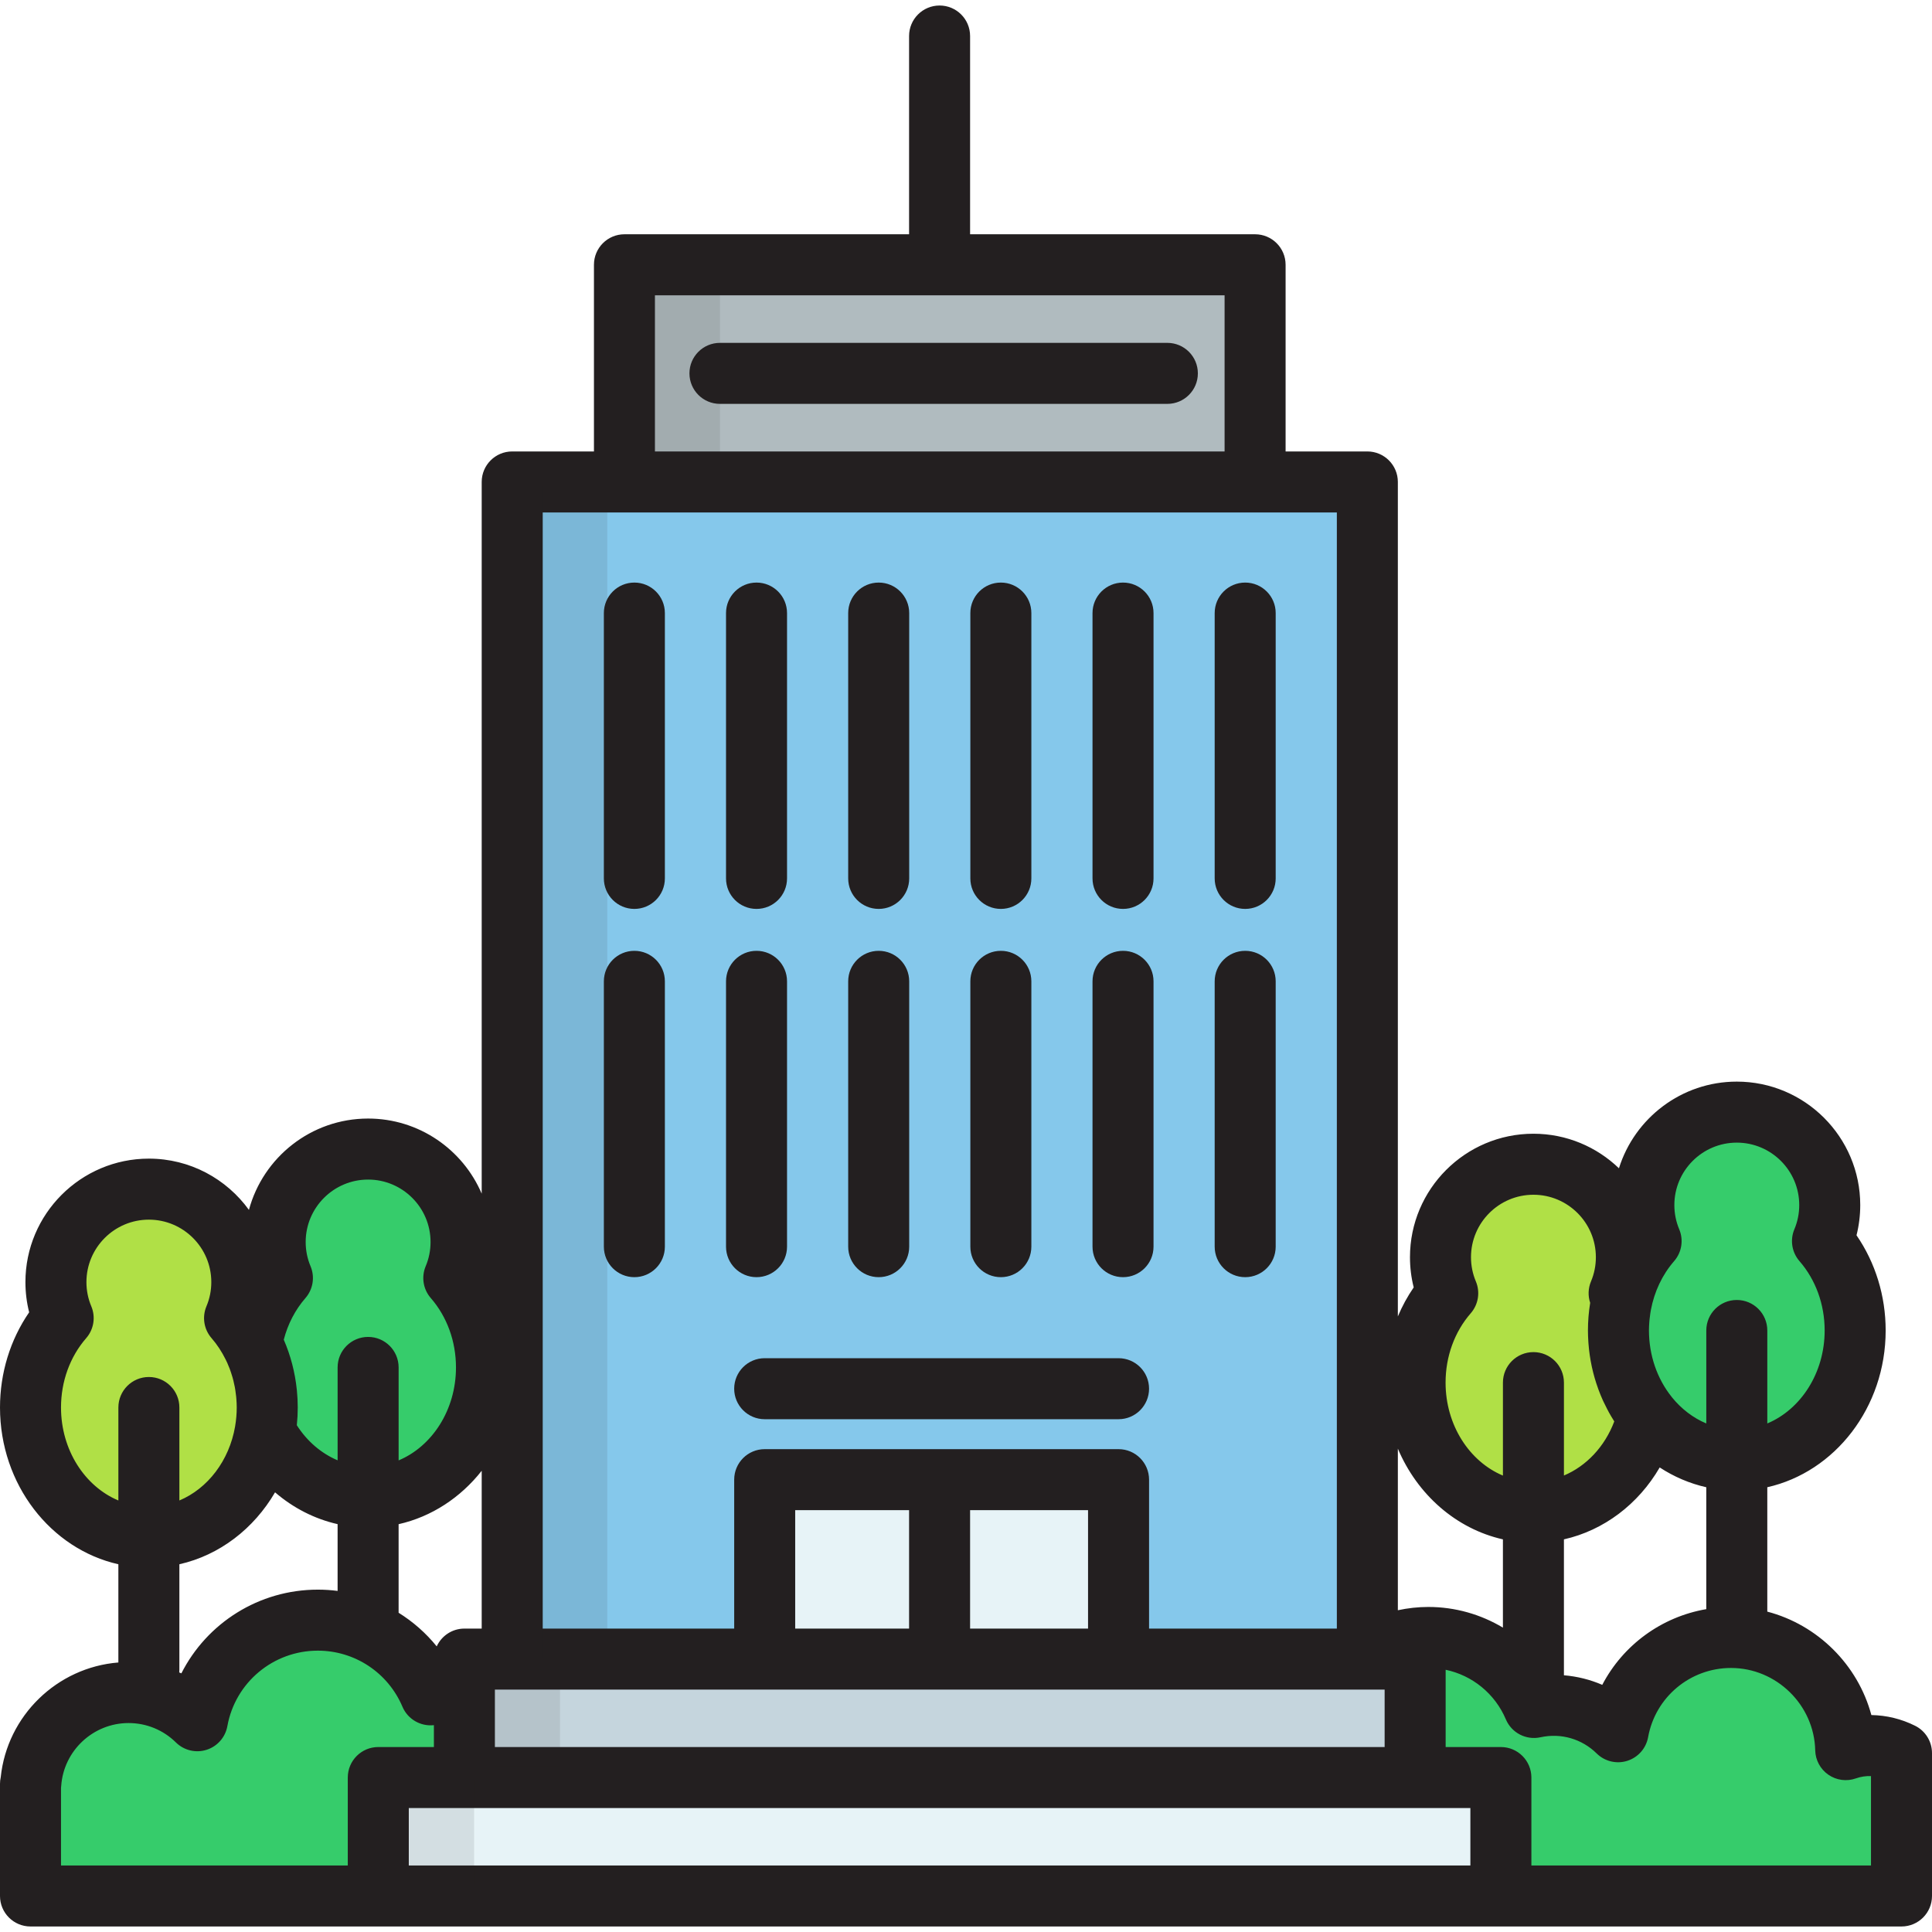
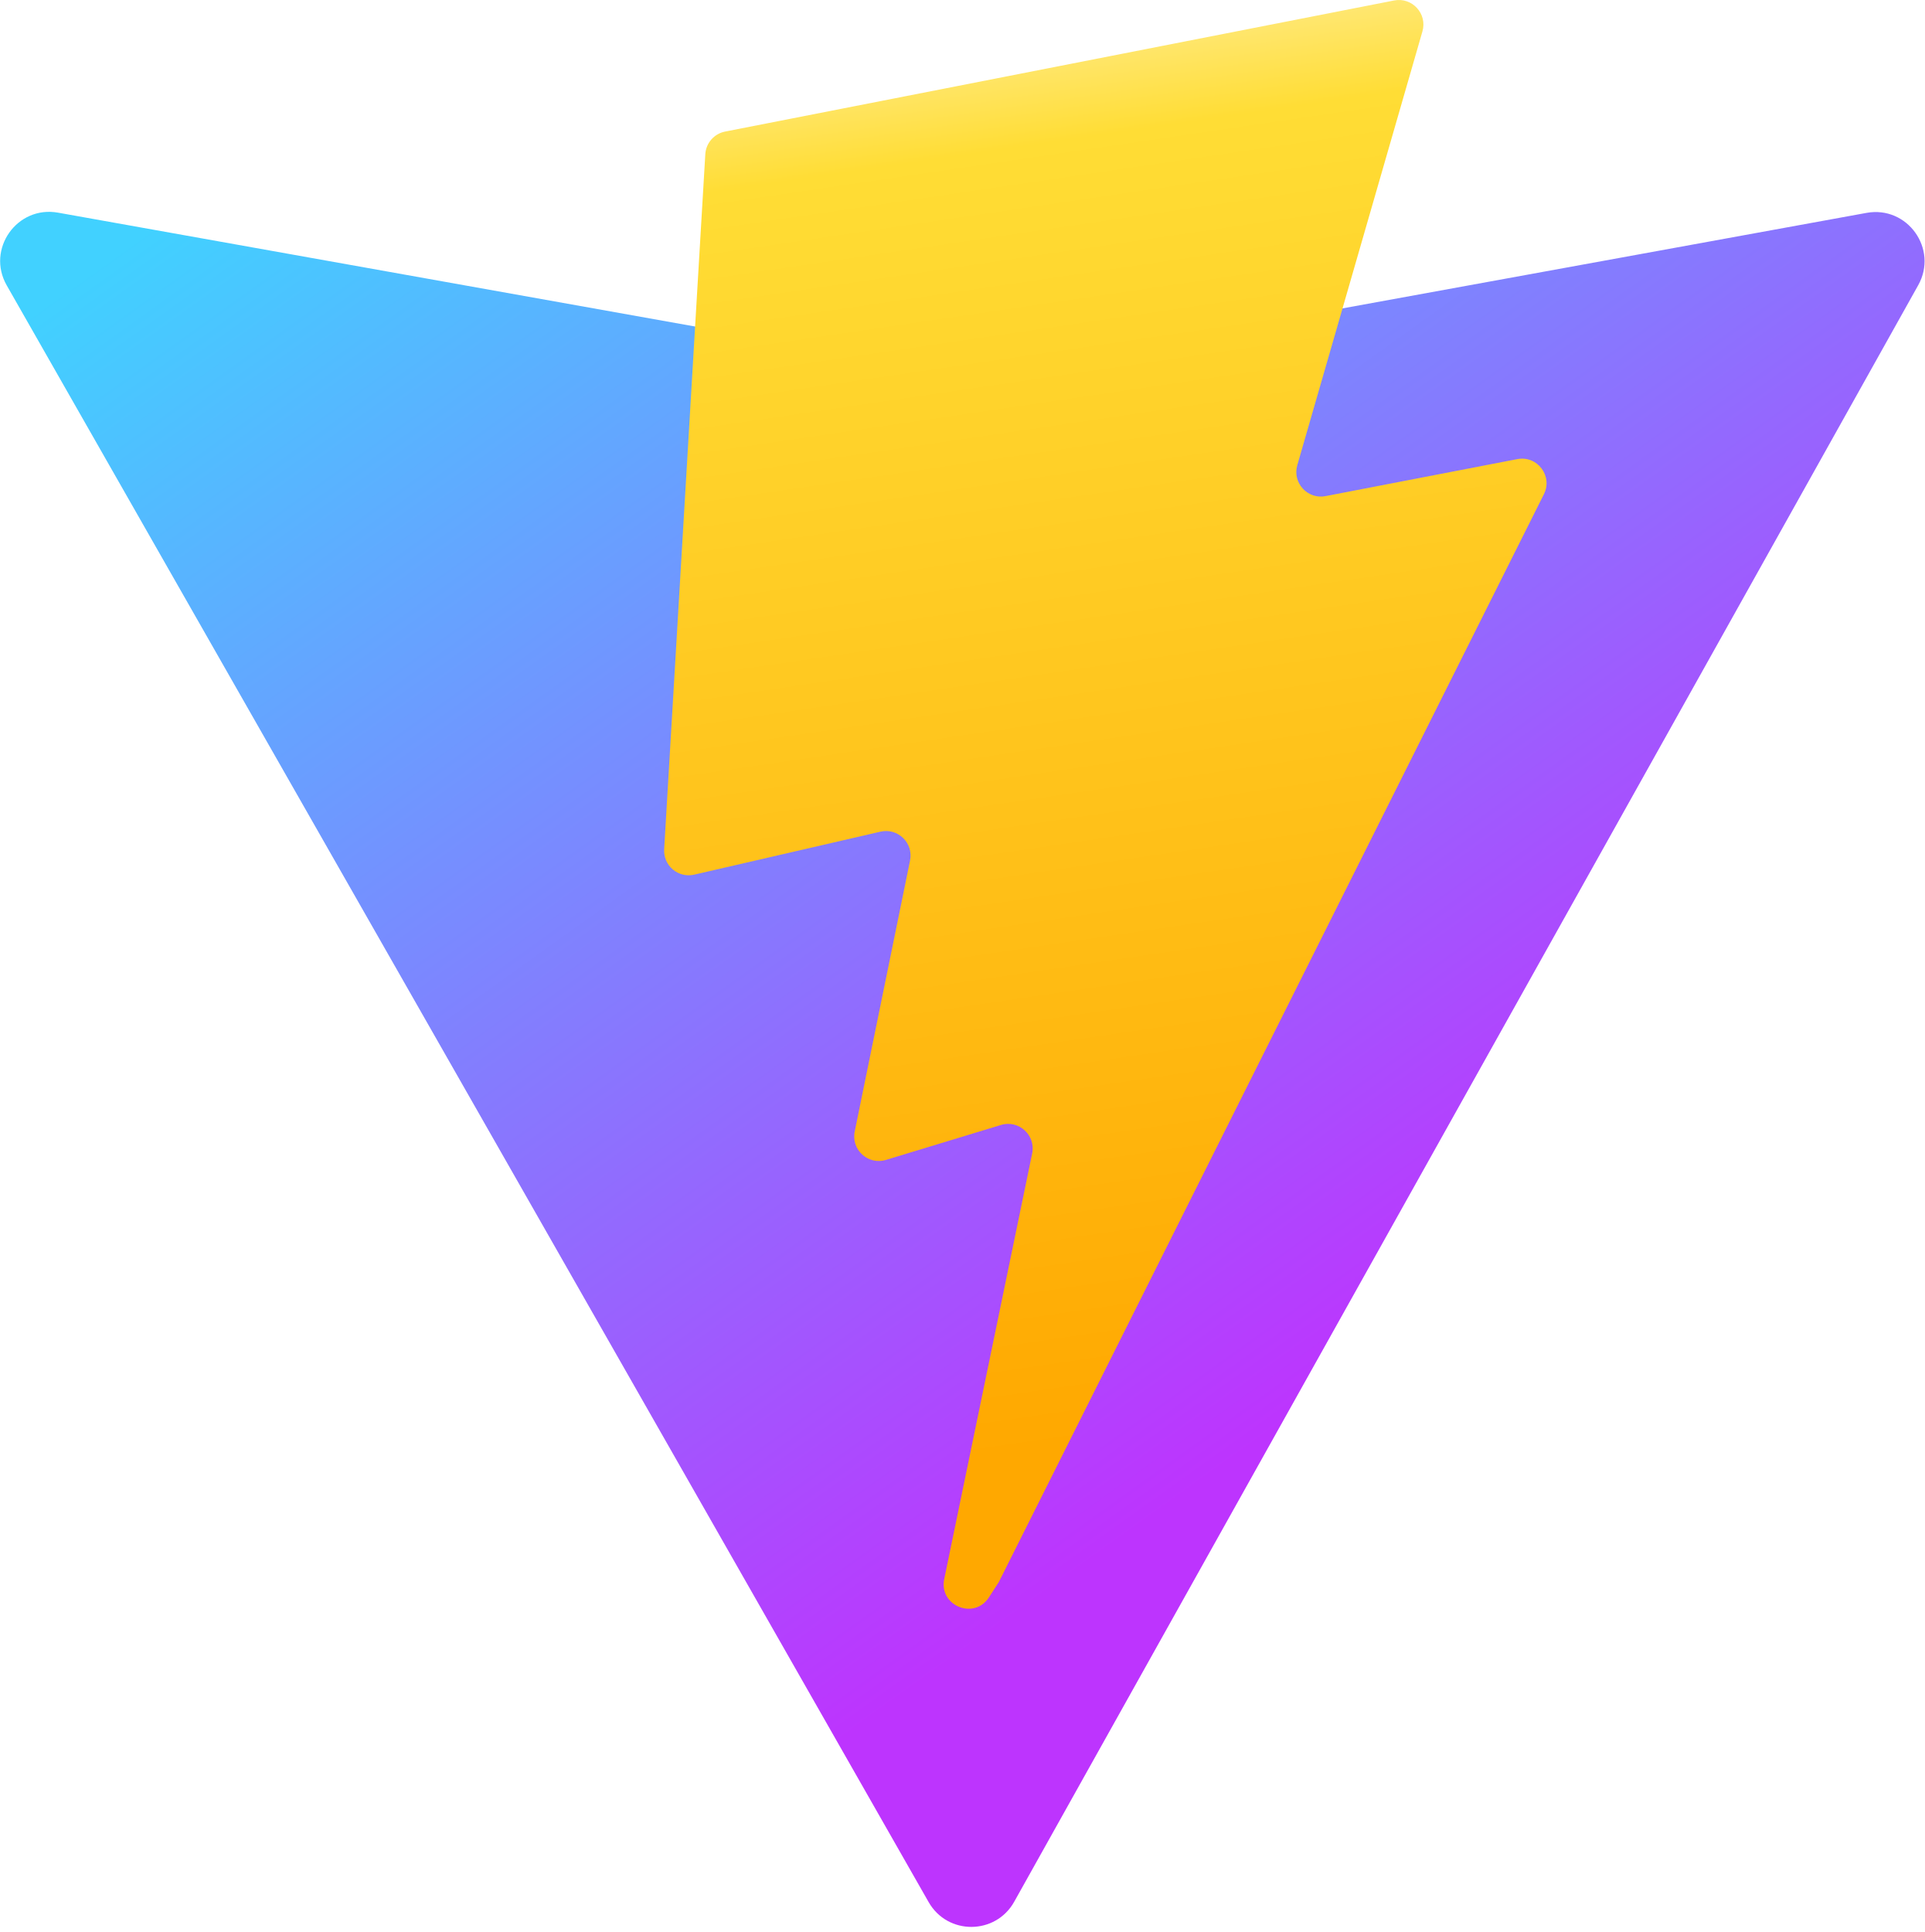
- <svg xmlns="http://www.w3.org/2000/svg" version="1.1" id="Layer_1" x="0px" y="0px" viewBox="0 0 512 512" style="enable-background:new 0 0 512 512;" xml:space="preserve">
-   <rect x="135.739" y="127.72" style="fill:#85C8EB;" width="226.627" height="311.953" />
-   <rect x="202.655" y="392.128" style="fill:#E7F3F7;" width="93.777" height="47.557" />
-   <rect x="165.489" y="70.171" style="fill:#B0BBBF;" width="167.128" height="57.56" />
-   <rect x="123.074" y="439.674" style="fill:#C5D5DD;" width="251.958" height="31.388" />
-   <rect x="100.255" y="471.062" style="fill:#E7F3F7;" width="297.499" height="31.388" />
-   <path style="fill:#36CC6B;" d="M482.975,328.904c1.237-2.936,1.922-6.163,1.922-9.55c0-13.602-11.028-24.63-24.632-24.63  c-13.602,0-24.63,11.027-24.63,24.63c0,3.388,0.684,6.615,1.922,9.552c-5.361,6.163-8.659,14.5-8.659,23.687  c0,18.974,14.045,34.358,31.367,34.358c17.325,0,31.369-15.384,31.369-34.358C491.634,343.406,488.338,335.068,482.975,328.904z" />
-   <path style="fill:#B0E046;" d="M62.16,349.314c1.237-2.936,1.922-6.163,1.922-9.55c0-13.602-11.027-24.63-24.632-24.63  c-13.602,0-24.63,11.027-24.63,24.63c0,3.388,0.684,6.615,1.922,9.552c-5.359,6.163-8.658,14.5-8.658,23.687  c0,18.974,14.045,34.358,31.367,34.358c17.325,0,31.369-15.384,31.369-34.358C70.819,363.816,67.523,355.479,62.16,349.314z" />
-   <path style="fill:#36CC6B;" d="M120.261,338.693c1.237-2.936,1.922-6.163,1.922-9.55c0-13.602-11.027-24.63-24.632-24.63  c-13.602,0-24.63,11.027-24.63,24.63c0,3.388,0.684,6.615,1.922,9.552c-4.098,4.71-6.984,10.693-8.119,17.352  c2.601,5.004,4.094,10.785,4.094,16.955c0,2.167-0.192,4.282-0.542,6.338c5.396,10.388,15.585,17.399,27.275,17.399  c17.325,0,31.369-15.385,31.369-34.358C128.921,353.195,125.623,344.858,120.261,338.693z" />
-   <path style="fill:#B0E046;" d="M428.9,352.592c0-3.053,0.372-6.008,1.055-8.826c-0.286-0.356-0.576-0.708-0.874-1.051  c1.237-2.936,1.922-6.163,1.922-9.55c0-13.602-11.027-24.63-24.632-24.63c-13.602,0-24.63,11.027-24.63,24.63  c0,3.388,0.684,6.615,1.922,9.552c-5.361,6.163-8.659,14.5-8.659,23.687c0,18.974,14.045,34.358,31.367,34.358  c14.535,0,26.757-10.832,30.317-25.526C431.843,369.19,428.9,361.269,428.9,352.592z" />
-   <g>
-     <path style="fill:#36CC6B;" d="M495.467,462.588c-2.223,0-4.349,0.383-6.333,1.084c-0.371-16.48-13.834-29.727-30.4-29.727   c-14.942,0-27.359,10.778-29.923,24.984c-4.396-4.329-10.426-7-17.081-7c-1.79,0-3.535,0.203-5.217,0.568   c-4.622-10.902-15.412-18.553-27.999-18.553c-6.632,0-12.764,2.128-17.762,5.731h14.272v31.389h22.723v31.388h25.945h10.889h19.334   h50v-37.873C501.371,463.312,498.506,462.588,495.467,462.588z" />
-     <path style="fill:#36CC6B;" d="M123.074,471.065v-22.293c-1.116-0.147-2.253-0.23-3.408-0.23c-1.91,0-3.773,0.217-5.566,0.608   c-4.931-11.633-16.444-19.796-29.875-19.796c-15.941,0-29.192,11.5-31.927,26.657c-4.69-4.619-11.123-7.47-18.225-7.47   c-13.752,0-25.001,10.686-25.918,24.206c-0.024-0.006-0.046-0.011-0.069-0.017v29.721h81.749h10.418v-31.388h22.822V471.065z" />
-   </g>
-   <g>
-     <path style="fill:#231F20;" d="M168.114,240.871c-4.466,0-8.084-3.618-8.084-8.084v-70.315c0-4.466,3.618-8.084,8.084-8.084   c4.466,0,8.084,3.618,8.084,8.084v70.314C176.198,237.252,172.578,240.871,168.114,240.871z" />
-     <path style="fill:#231F20;" d="M200.488,240.871c-4.466,0-8.084-3.618-8.084-8.084v-70.315c0-4.466,3.618-8.084,8.084-8.084   c4.466,0,8.084,3.618,8.084,8.084v70.314C208.573,237.252,204.954,240.871,200.488,240.871z" />
-     <path style="fill:#231F20;" d="M232.863,240.871c-4.466,0-8.084-3.618-8.084-8.084v-70.315c0-4.466,3.618-8.084,8.084-8.084   c4.466,0,8.084,3.618,8.084,8.084v70.314C240.947,237.252,237.329,240.871,232.863,240.871z" />
-     <path style="fill:#231F20;" d="M265.236,240.871c-4.466,0-8.084-3.618-8.084-8.084v-70.315c0-4.466,3.618-8.084,8.084-8.084   c4.466,0,8.084,3.618,8.084,8.084v70.314C273.321,237.252,269.702,240.871,265.236,240.871z" />
-     <path style="fill:#231F20;" d="M297.612,240.871c-4.466,0-8.084-3.618-8.084-8.084v-70.315c0-4.466,3.618-8.084,8.084-8.084   c4.465,0,8.084,3.618,8.084,8.084v70.314C305.696,237.252,302.077,240.871,297.612,240.871z" />
-     <path style="fill:#231F20;" d="M329.987,240.871c-4.466,0-8.084-3.618-8.084-8.084v-70.315c0-4.466,3.618-8.084,8.084-8.084   s8.084,3.618,8.084,8.084v70.314C338.071,237.252,334.451,240.871,329.987,240.871z" />
-     <path style="fill:#231F20;" d="M168.114,338.462c-4.466,0-8.084-3.618-8.084-8.084v-70.315c0-4.466,3.618-8.084,8.084-8.084   c4.466,0,8.084,3.618,8.084,8.084v70.315C176.198,334.843,172.578,338.462,168.114,338.462z" />
-     <path style="fill:#231F20;" d="M200.488,338.462c-4.466,0-8.084-3.618-8.084-8.084v-70.315c0-4.466,3.618-8.084,8.084-8.084   c4.466,0,8.084,3.618,8.084,8.084v70.315C208.573,334.843,204.954,338.462,200.488,338.462z" />
-     <path style="fill:#231F20;" d="M265.236,338.462c-4.466,0-8.084-3.618-8.084-8.084v-70.315c0-4.466,3.618-8.084,8.084-8.084   c4.466,0,8.084,3.618,8.084,8.084v70.315C273.321,334.843,269.702,338.462,265.236,338.462z" />
-     <path style="fill:#231F20;" d="M297.612,338.462c-4.466,0-8.084-3.618-8.084-8.084v-70.315c0-4.466,3.618-8.084,8.084-8.084   c4.465,0,8.084,3.618,8.084,8.084v70.315C305.696,334.843,302.077,338.462,297.612,338.462z" />
-     <path style="fill:#231F20;" d="M329.987,338.462c-4.466,0-8.084-3.618-8.084-8.084v-70.315c0-4.466,3.618-8.084,8.084-8.084   s8.084,3.618,8.084,8.084v70.315C338.071,334.843,334.451,338.462,329.987,338.462z" />
-     <path style="fill:#231F20;" d="M296.428,376.105h-93.777c-4.466,0-8.084-3.618-8.084-8.084s3.618-8.084,8.084-8.084h93.777   c4.466,0,8.084,3.618,8.084,8.084C304.512,372.485,300.892,376.105,296.428,376.105z" />
-     <path style="fill:#231F20;" d="M507.525,457.347c-3.644-1.817-7.542-2.771-11.593-2.839c-3.582-13.344-14.24-23.914-27.58-27.41   v-32.964c17.889-4.024,31.368-21.119,31.368-41.542c0-9.16-2.717-17.954-7.725-25.228c0.656-2.602,0.988-5.282,0.988-8.011   c0-18.038-14.676-32.714-32.716-32.714c-14.644,0-27.072,9.674-31.231,22.967c-5.884-5.662-13.871-9.156-22.664-9.156   c-18.038,0-32.714,14.676-32.714,32.714c0,2.728,0.332,5.409,0.988,8.012c-1.659,2.409-3.06,4.987-4.201,7.689V127.722   c0-4.465-3.618-8.084-8.084-8.084h-21.664V70.169c0-4.466-3.618-8.084-8.084-8.084h-75.529V9.546c0-4.466-3.618-8.084-8.084-8.084   s-8.084,3.618-8.084,8.084v52.538h-75.429c-4.466,0-8.084,3.618-8.084,8.084v49.47h-21.664c-4.465,0-8.084,3.62-8.084,8.084   v188.615c-4.993-11.693-16.606-19.91-30.103-19.91c-15.096,0-27.83,10.281-31.584,24.207c-5.948-8.222-15.614-13.586-26.516-13.586   c-18.037,0-32.714,14.676-32.714,32.714c0,2.728,0.332,5.409,0.988,8.012C2.717,355.049,0,363.843,0,373.003   c0,20.423,13.479,37.519,31.368,41.543v26.03c-16.223,1.292-29.474,14.088-31.174,30.398C0.067,471.546,0,472.136,0,472.733v29.721   c0,4.466,3.618,8.084,8.084,8.084h92.166H397.75h106.166c4.466,0,8.084-3.618,8.084-8.084v-37.873   C512,461.516,510.267,458.715,507.525,457.347z M414.457,407.946c10.559-2.374,19.723-9.314,25.381-19.057   c3.752,2.453,7.914,4.249,12.345,5.246v32.306c-11.895,2.043-22.066,9.531-27.567,20.06c-3.199-1.386-6.626-2.242-10.159-2.536   V407.946z M445.009,325.767c-0.854-2.029-1.287-4.187-1.287-6.413c0-9.123,7.422-16.546,16.546-16.546   c9.124,0,16.548,7.422,16.548,16.546c0,2.227-0.432,4.384-1.287,6.409c-1.198,2.842-0.675,6.119,1.35,8.446   c4.304,4.949,6.674,11.477,6.674,18.383c0,11.28-6.334,20.922-15.199,24.637v-24.637c0-4.466-3.618-8.084-8.084-8.084   s-8.084,3.618-8.084,8.084v24.639c-3.512-1.472-6.627-3.873-9.107-6.939c-0.028-0.036-0.051-0.074-0.079-0.111   c-1.935-2.414-3.436-5.181-4.454-8.154c-0.003-0.009-0.006-0.017-0.009-0.026c-0.247-0.721-0.462-1.456-0.651-2.201   c-0.01-0.04-0.02-0.08-0.03-0.119c-0.18-0.723-0.332-1.456-0.457-2.197c-0.011-0.065-0.02-0.129-0.031-0.193   c-0.117-0.73-0.21-1.466-0.273-2.209c-0.005-0.068-0.009-0.136-0.014-0.204c-0.058-0.758-0.094-1.52-0.094-2.286   c0-0.751,0.04-1.496,0.096-2.238c0.018-0.238,0.04-0.476,0.064-0.715c0.054-0.543,0.126-1.081,0.21-1.617   c0.045-0.289,0.089-0.578,0.143-0.864c0.907-4.847,3.008-9.324,6.161-12.949C445.683,331.884,446.206,328.609,445.009,325.767z    M389.765,348.023c2.023-2.326,2.547-5.602,1.35-8.444c-0.854-2.029-1.287-4.187-1.287-6.413c0-9.123,7.422-16.546,16.546-16.546   c9.124,0,16.548,7.422,16.548,16.546c0,2.227-0.432,4.384-1.287,6.409c-0.776,1.84-0.83,3.862-0.222,5.69   c-0.002,0.011-0.003,0.022-0.004,0.031c-0.088,0.55-0.167,1.102-0.236,1.658c-0.008,0.063-0.017,0.124-0.024,0.185   c-0.061,0.515-0.113,1.032-0.157,1.55c-0.009,0.096-0.019,0.191-0.027,0.287c-0.039,0.492-0.067,0.984-0.089,1.477   c-0.005,0.114-0.014,0.229-0.019,0.343c-0.024,0.597-0.037,1.196-0.037,1.797c0,0.979,0.042,1.947,0.103,2.908   c0.014,0.212,0.029,0.425,0.045,0.637c0.153,1.982,0.433,3.926,0.832,5.822c0.027,0.13,0.055,0.259,0.083,0.388   c0.425,1.933,0.971,3.815,1.632,5.635c0.06,0.166,0.121,0.332,0.182,0.497c0.33,0.876,0.679,1.741,1.061,2.586   c0.067,0.149,0.141,0.292,0.209,0.44c0.31,0.668,0.638,1.326,0.98,1.975c0.151,0.287,0.302,0.573,0.458,0.857   c0.384,0.689,0.78,1.367,1.199,2.029c0.068,0.108,0.125,0.222,0.194,0.329c-2.529,6.696-7.413,11.84-13.339,14.33v-24.619   c0-4.466-3.618-8.084-8.084-8.084s-8.084,3.618-8.084,8.084v24.639c-8.865-3.715-15.199-13.357-15.199-24.639   C383.089,359.499,385.459,352.971,389.765,348.023z M398.289,407.946v23.391c-5.851-3.504-12.64-5.478-19.774-5.478   c-2.743,0-5.439,0.309-8.069,0.871v-42.827C375.576,396.047,385.864,405.152,398.289,407.946z M131.158,462.981v-14.209v-1.012   h4.581h66.911h93.777h64.327h1.607h4.581v15.221H131.158z M288.343,431.592h-31.259v-31.383h31.259V431.592z M240.916,431.592   h-30.181v-31.383h30.181V431.592z M173.57,78.254h150.959v41.386H173.57V78.254z M143.823,135.807h21.664h167.128h21.664v295.785   h-49.765v-39.467c0-4.466-3.618-8.084-8.084-8.084h-93.777c-4.466,0-8.084,3.618-8.084,8.084v39.467h-50.744V135.807z    M127.655,389.772v41.82h-4.581c-3.261,0-6.062,1.934-7.342,4.714c-2.857-3.538-6.28-6.535-10.096-8.91v-23.471   C114.387,401.955,122.077,396.857,127.655,389.772z M47.536,414.545c10.66-2.398,19.748-9.442,25.356-19.064   c4.814,4.148,10.487,7.058,16.576,8.432v17.696c-1.722-0.224-3.474-0.338-5.244-0.338c-15.605,0-29.404,8.854-36.156,22.181   c-0.188-0.085-0.38-0.157-0.57-0.239c0.023-0.247,0.038-0.495,0.038-0.747V414.545z M82.294,335.557   c-0.854-2.029-1.287-4.187-1.287-6.413c0-9.123,7.422-16.546,16.546-16.546c9.124,0,16.548,7.422,16.548,16.546   c0,2.227-0.432,4.384-1.287,6.409c-1.198,2.842-0.675,6.119,1.35,8.446c4.304,4.949,6.674,11.477,6.674,18.383   c0,11.28-6.334,20.922-15.199,24.637v-24.637c0-4.466-3.618-8.084-8.084-8.084s-8.084,3.618-8.084,8.084v24.617   c-4.291-1.809-8.081-5.028-10.811-9.297c0.001-0.009,0.001-0.018,0.002-0.027c0.072-0.705,0.127-1.415,0.167-2.13   c0.004-0.077,0.012-0.154,0.016-0.231c0.039-0.765,0.06-1.536,0.06-2.312c0-0.708-0.022-1.414-0.054-2.118   c-0.008-0.167-0.018-0.333-0.028-0.499c-0.034-0.615-0.082-1.229-0.141-1.84c-0.009-0.088-0.015-0.176-0.025-0.263   c-0.476-4.617-1.644-9.086-3.454-13.248c1.068-4.136,3.028-7.913,5.742-11.033C82.968,341.674,83.492,338.398,82.294,335.557z    M16.168,373.003c0-6.905,2.37-13.433,6.674-18.381c2.023-2.326,2.547-5.602,1.35-8.444c-0.854-2.029-1.287-4.187-1.287-6.413   c0-9.123,7.422-16.546,16.546-16.546c9.124,0,16.548,7.422,16.548,16.546c0,2.227-0.432,4.384-1.287,6.409   c-1.198,2.842-0.675,6.119,1.35,8.446c1.482,1.704,2.717,3.607,3.723,5.636c0.146,0.293,0.291,0.586,0.426,0.885   c0.239,0.531,0.463,1.07,0.67,1.618c0.122,0.323,0.23,0.653,0.341,0.983c0.133,0.395,0.259,0.791,0.374,1.193   c0.088,0.308,0.175,0.618,0.253,0.929c0.144,0.579,0.276,1.163,0.385,1.754c0.045,0.241,0.082,0.484,0.121,0.727   c0.091,0.572,0.167,1.149,0.225,1.73c0.023,0.226,0.043,0.453,0.06,0.68c0.056,0.744,0.096,1.493,0.096,2.247   c0,1.642-0.144,3.317-0.427,4.979c-0.002,0.012-0.001,0.024-0.003,0.037c-1.559,9.059-7.251,16.471-14.768,19.622v-24.637   c0-4.466-3.618-8.084-8.084-8.084s-8.084,3.618-8.084,8.084v24.639C22.502,393.926,16.168,384.284,16.168,373.003z M92.166,471.065   v23.304H16.168v-20.562c0.023-0.169,0.039-0.34,0.051-0.511c0.635-9.348,8.475-16.67,17.853-16.67   c4.725,0,9.184,1.827,12.553,5.145c2.136,2.104,5.259,2.854,8.118,1.946c2.856-0.906,4.978-3.319,5.51-6.269   c2.092-11.595,12.174-20.009,23.971-20.009c9.798,0,18.603,5.836,22.432,14.867c1.407,3.317,4.807,5.259,8.333,4.88v5.795h-14.739   C95.785,462.981,92.166,466.601,92.166,471.065z M108.335,479.15h14.739h251.952h14.639v15.22H108.335L108.335,479.15   L108.335,479.15z M495.832,494.37h-89.998v-23.304c0-4.466-3.618-8.084-8.084-8.084h-14.639v-20.477   c7.059,1.479,13.063,6.315,15.96,13.148c1.518,3.579,5.37,5.571,9.164,4.743c5.51-1.205,11.02,0.469,14.904,4.292   c2.135,2.104,5.259,2.855,8.118,1.946c2.856-0.907,4.978-3.319,5.51-6.269c1.918-10.624,11.156-18.336,21.967-18.336   c12.036,0,22.047,9.791,22.318,21.825c0.058,2.591,1.356,4.998,3.489,6.471c2.132,1.472,4.841,1.835,7.288,0.969   c1.282-0.454,2.646-0.667,4.002-0.615V494.37z" />
-     <path style="fill:#231F20;" d="M309.362,107.03H190.794c-4.466,0-8.084-3.618-8.084-8.084s3.618-8.084,8.084-8.084h118.568   c4.466,0,8.084,3.618,8.084,8.084C317.446,103.411,313.827,107.03,309.362,107.03z" />
-     <path style="fill:#231F20;" d="M232.863,338.462c-4.466,0-8.084-3.618-8.084-8.084v-70.315c0-4.466,3.618-8.084,8.084-8.084   c4.466,0,8.084,3.618,8.084,8.084v70.315C240.947,334.843,237.329,338.462,232.863,338.462z" />
-   </g>
-   <g style="opacity:0.1;">
-     <rect x="173.552" y="73.826" style="fill:#231F20;" width="17.246" height="47.492" />
-   </g>
-   <g style="opacity:0.1;">
-     <rect x="143.683" y="128.798" style="fill:#231F20;" width="17.246" height="310.876" />
-   </g>
-   <g style="opacity:0.1;">
-     <rect x="131.158" y="442.466" style="fill:#231F20;" width="17.246" height="25.664" />
-   </g>
-   <g style="opacity:0.1;">
-     <rect x="108.393" y="471.633" style="fill:#231F20;" width="17.246" height="27.826" />
-   </g>
-   <g>
- </g>
-   <g>
- </g>
-   <g>
- </g>
-   <g>
- </g>
-   <g>
- </g>
-   <g>
- </g>
-   <g>
- </g>
-   <g>
- </g>
-   <g>
- </g>
-   <g>
- </g>
-   <g>
- </g>
-   <g>
- </g>
-   <g>
- </g>
-   <g>
- </g>
-   <g>
- </g>
+ <svg xmlns="http://www.w3.org/2000/svg" aria-hidden="true" role="img" class="iconify iconify--logos" width="31.88" height="32" preserveAspectRatio="xMidYMid meet" viewBox="0 0 256 257">
+   <defs>
+     <linearGradient id="IconifyId1813088fe1fbc01fb466" x1="-.828%" x2="57.636%" y1="7.652%" y2="78.411%">
+       <stop offset="0%" stop-color="#41D1FF" />
+       <stop offset="100%" stop-color="#BD34FE" />
+     </linearGradient>
+     <linearGradient id="IconifyId1813088fe1fbc01fb467" x1="43.376%" x2="50.316%" y1="2.242%" y2="89.03%">
+       <stop offset="0%" stop-color="#FFEA83" />
+       <stop offset="8.333%" stop-color="#FFDD35" />
+       <stop offset="100%" stop-color="#FFA800" />
+     </linearGradient>
+   </defs>
+   <path fill="url(#IconifyId1813088fe1fbc01fb466)" d="M255.153 37.938L134.897 252.976c-2.483 4.44-8.862 4.466-11.382.048L.875 37.958c-2.746-4.814 1.371-10.646 6.827-9.67l120.385 21.517a6.537 6.537 0 0 0 2.322-.004l117.867-21.483c5.438-.991 9.574 4.796 6.877 9.62Z" />
+   <path fill="url(#IconifyId1813088fe1fbc01fb467)" d="M185.432.063L96.44 17.501a3.268 3.268 0 0 0-2.634 3.014l-5.474 92.456a3.268 3.268 0 0 0 3.997 3.378l24.777-5.718c2.318-.535 4.413 1.507 3.936 3.838l-7.361 36.047c-.495 2.426 1.782 4.5 4.151 3.78l15.304-4.649c2.372-.72 4.652 1.36 4.15 3.788l-11.698 56.621c-.732 3.542 3.979 5.473 5.943 2.437l1.313-2.028l72.516-144.72c1.215-2.423-.88-5.186-3.54-4.672l-25.505 4.922c-2.396.462-4.435-1.77-3.759-4.114l16.646-57.705c.677-2.35-1.37-4.583-3.769-4.113Z" />
</svg>
